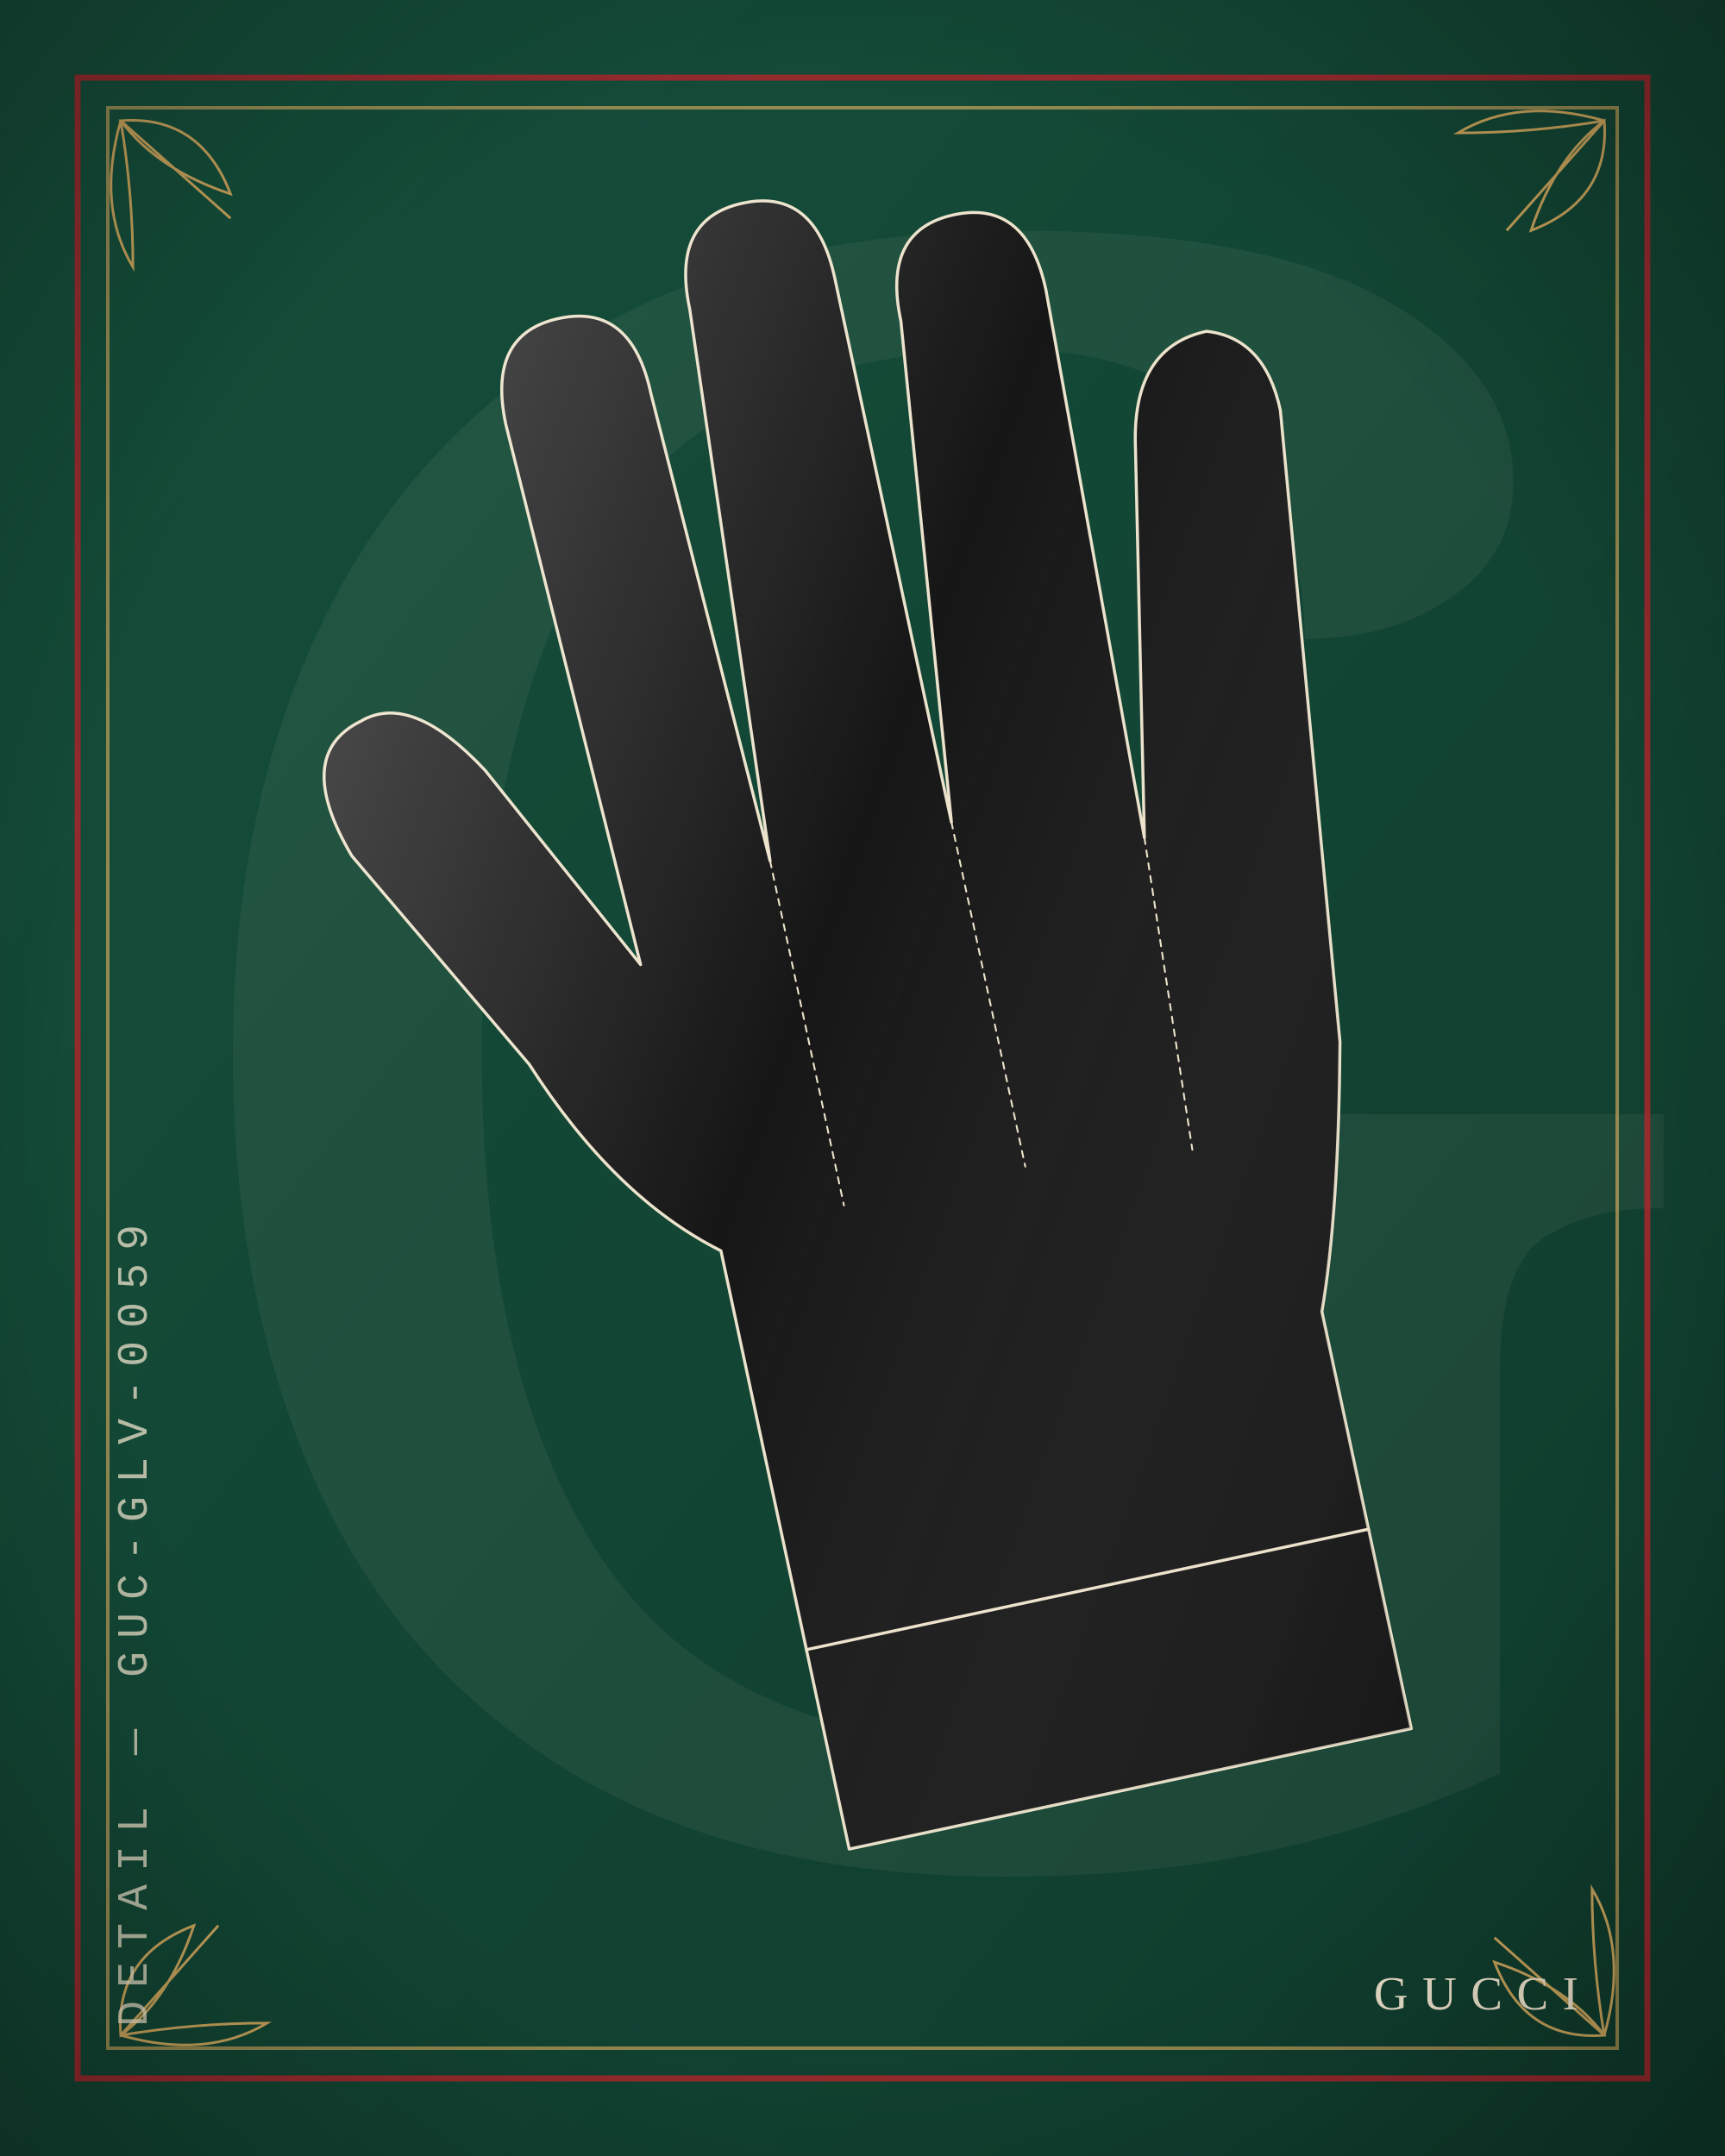
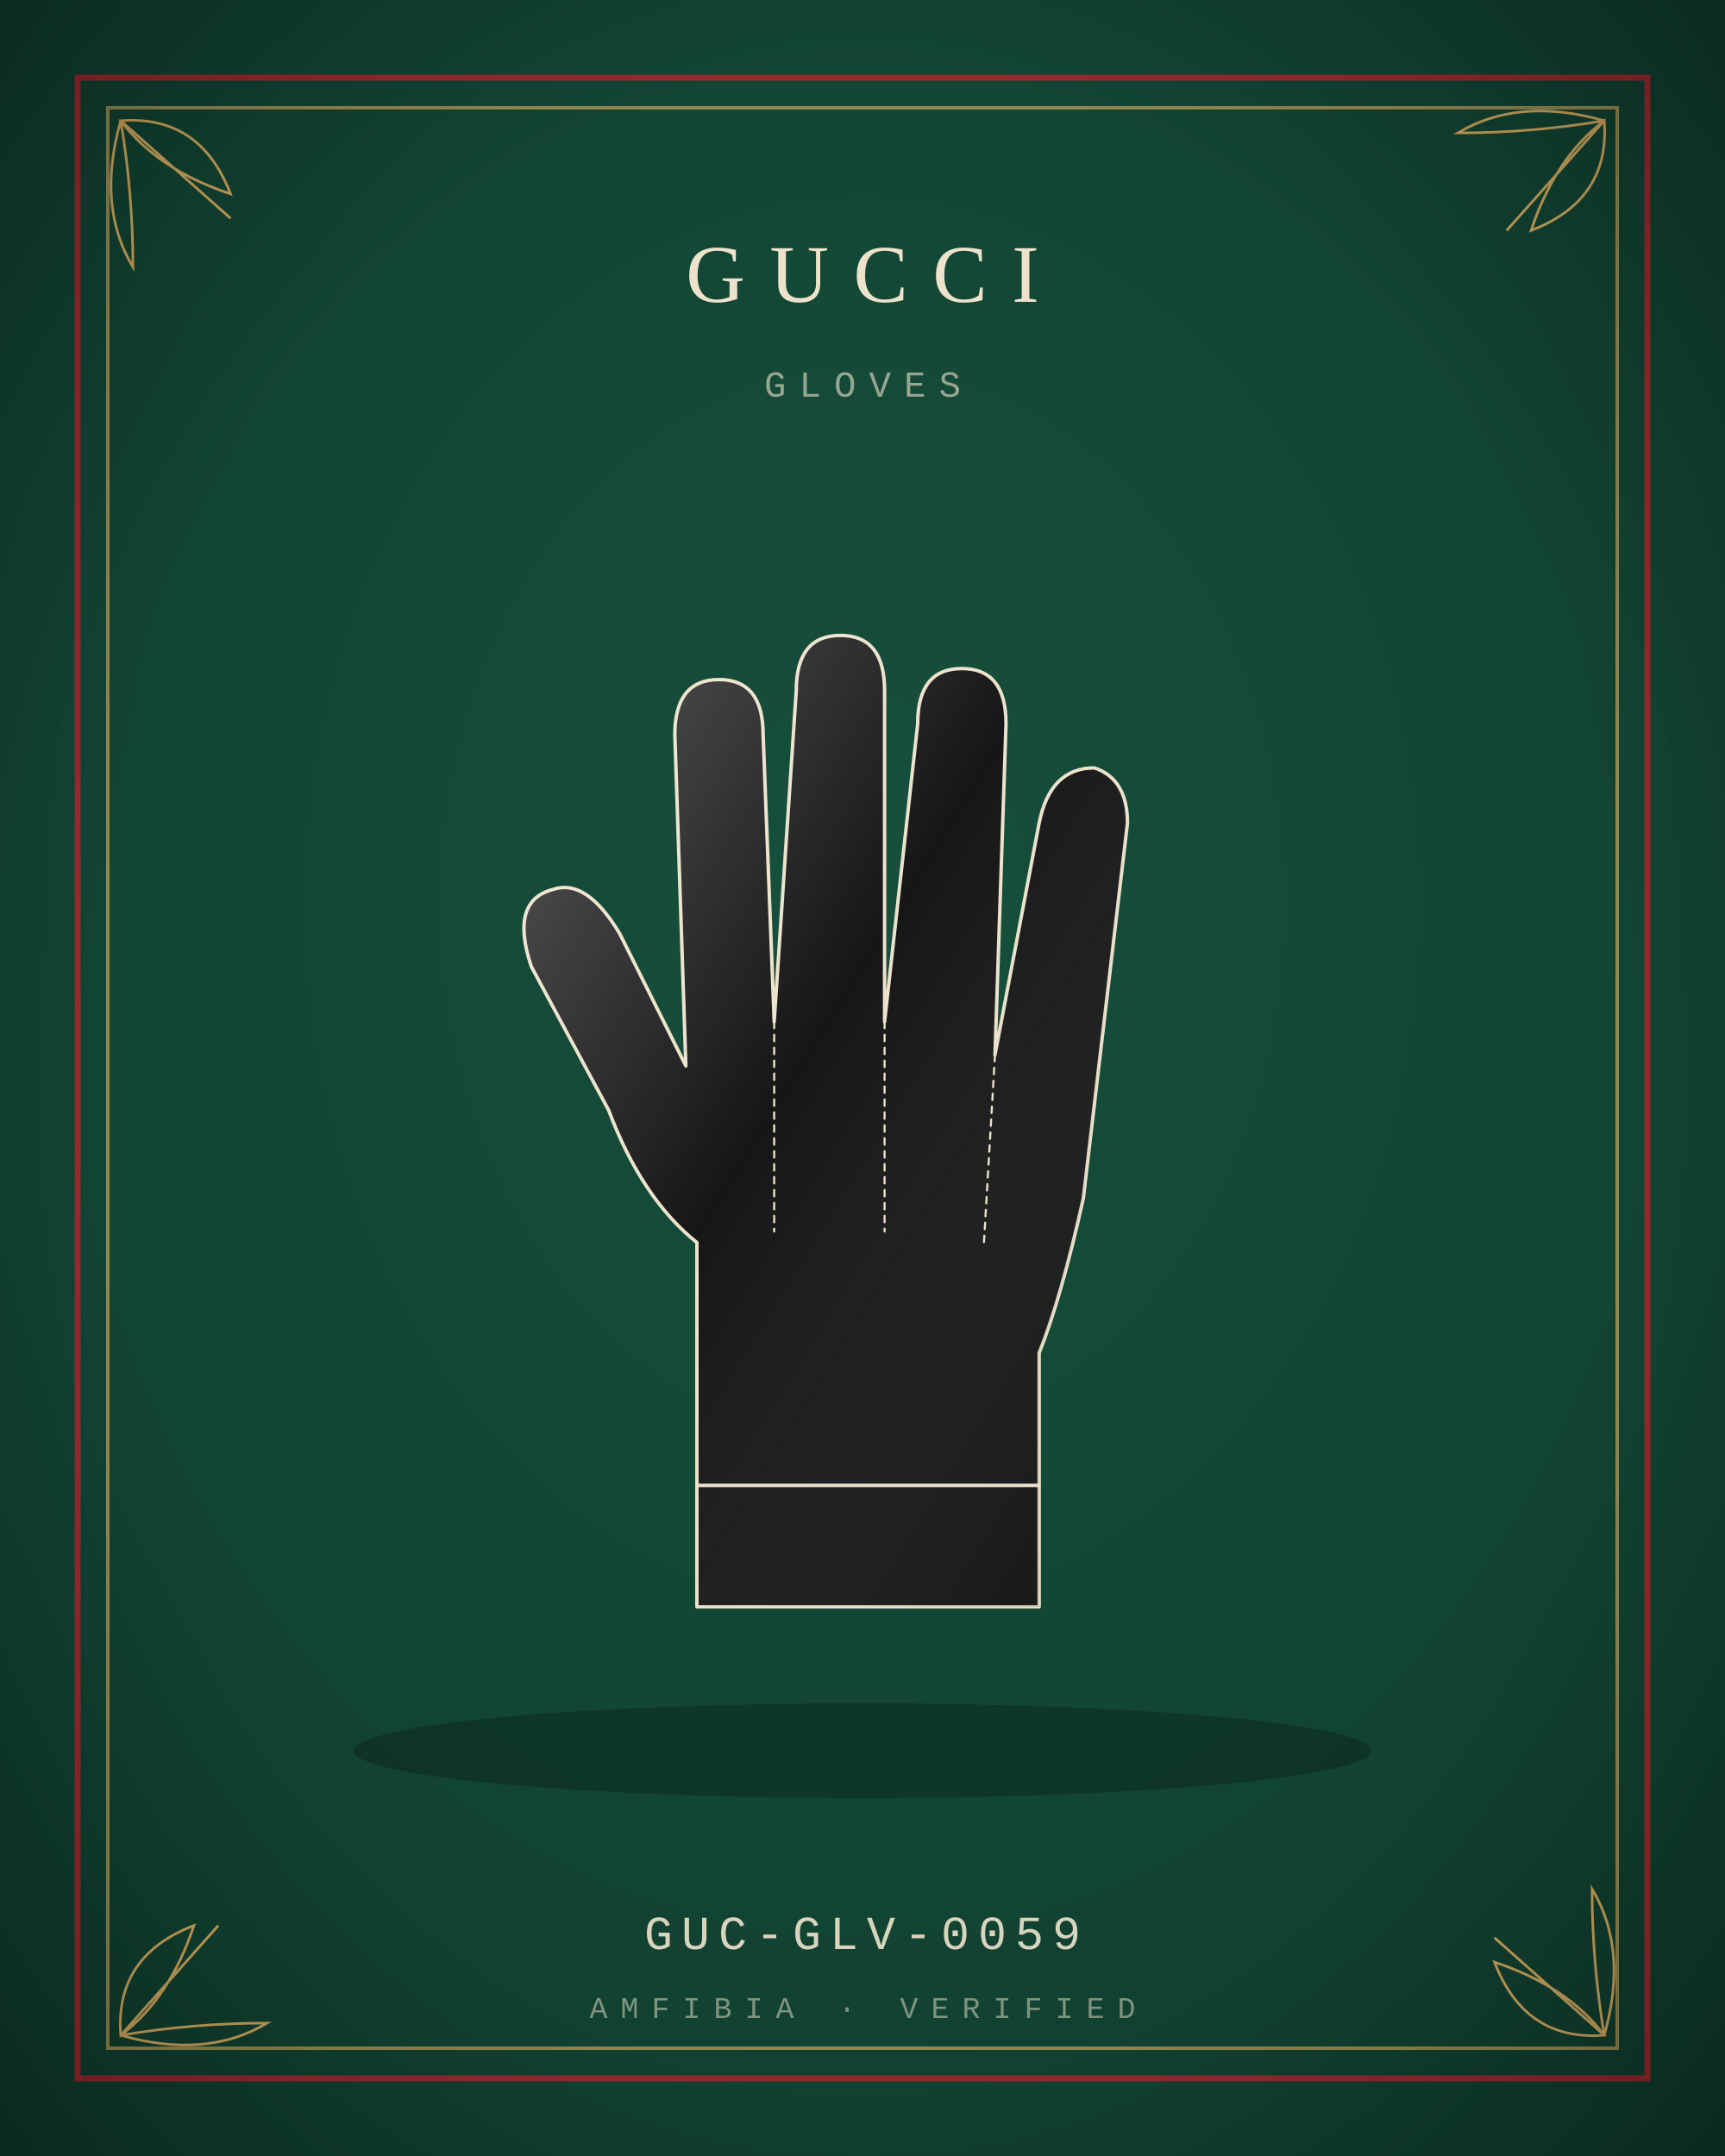
<svg xmlns="http://www.w3.org/2000/svg" viewBox="0 0 400 500" width="800" height="1000">
  <defs>
    <radialGradient id="bg" cx="50%" cy="42%" r="80%">
      <stop offset="0" stop-color="#16503C" />
      <stop offset="1" stop-color="#0F3B2C" />
    </radialGradient>
    <linearGradient id="bgd" x1="0" y1="0" x2="1" y2="1">
      <stop offset="0" stop-color="#16503C" />
      <stop offset="1" stop-color="#0F3B2C" />
    </linearGradient>
    <linearGradient id="sheen" x1="0" y1="0" x2="1" y2="1">
      <stop offset="0" stop-color="#fff" stop-opacity=".30" />
      <stop offset=".45" stop-color="#fff" stop-opacity="0" />
      <stop offset="1" stop-color="#000" stop-opacity=".22" />
    </linearGradient>
    <linearGradient id="multi" x1="0" y1="0" x2="1" y2="1">
      <stop offset="0" stop-color="#B3122E" />
      <stop offset=".35" stop-color="#C9A227" />
      <stop offset=".7" stop-color="#2F5D46" />
      <stop offset="1" stop-color="#3557A0" />
    </linearGradient>
    <radialGradient id="vig" cx="50%" cy="50%" r="75%">
      <stop offset=".6" stop-color="#000" stop-opacity="0" />
      <stop offset="1" stop-color="#000" stop-opacity=".35" />
    </radialGradient>
  </defs>
-   <rect width="400" height="500" fill="url(#bgd)" />
-   <text x="210" y="430" text-anchor="middle" font-family="Georgia, serif" font-size="520" fill="#EDE3CC" opacity="0.06">G</text>
+   <rect width="400" height="500" fill="url(#bg)" />
  <rect x="18" y="18" width="364" height="464" fill="none" stroke="#B5242C" stroke-width="1.4" opacity="0.8" />
  <rect x="25" y="25" width="350" height="450" fill="none" stroke="#C9A45C" stroke-width="0.8" opacity="0.7" />
  <path transform="translate(28 28) rotate(45) scale(1)" d="M0 0 Q12 -14 30 -6 Q14 2 0 0 Z M0 0 Q14 10 26 22 Q10 18 0 0 Z M0 0 L34 -2" fill="none" stroke="#C9A45C" stroke-width="1.2" vector-effect="non-scaling-stroke" />
  <path transform="translate(372 28) rotate(135) scale(1)" d="M0 0 Q12 -14 30 -6 Q14 2 0 0 Z M0 0 Q14 10 26 22 Q10 18 0 0 Z M0 0 L34 -2" fill="none" stroke="#C9A45C" stroke-width="1.2" vector-effect="non-scaling-stroke" />
  <path transform="translate(28 472) rotate(-45) scale(1)" d="M0 0 Q12 -14 30 -6 Q14 2 0 0 Z M0 0 Q14 10 26 22 Q10 18 0 0 Z M0 0 L34 -2" fill="none" stroke="#C9A45C" stroke-width="1.2" vector-effect="non-scaling-stroke" />
  <path transform="translate(372 472) rotate(-135) scale(1)" d="M0 0 Q12 -14 30 -6 Q14 2 0 0 Z M0 0 Q14 10 26 22 Q10 18 0 0 Z M0 0 L34 -2" fill="none" stroke="#C9A45C" stroke-width="1.2" vector-effect="non-scaling-stroke" />
-   <g transform="rotate(-12.1 200 250) translate(9 20) scale(2.15)">
-     <path d="M70 188 L70 122 Q60 114 54 98 L40 72 Q36 60 44 58 Q50 56 56 66 L68 90 L66 30 Q66 20 74 20 Q82 20 82 30 L84 82 L88 22 Q88 12 96 12 Q104 12 104 22 L104 82 L110 28 Q110 18 118 18 Q126 18 126 28 L124 88 L132 46 Q134 36 142 36 Q148 38 148 46 L140 114 Q136 132 132 142 L132 188 Z" fill="#161616" stroke="#EDE3CC" stroke-width="1.4" stroke-linejoin="round" stroke-linecap="round" vector-effect="non-scaling-stroke" />
+   <ellipse cx="200" cy="406" rx="118" ry="11" fill="#000" opacity="0.22" />
+   <g transform="translate(72 132) scale(1.28)">
+     <path d="M70 188 L70 122 Q60 114 54 98 L40 72 Q36 60 44 58 Q50 56 56 66 L68 90 L66 30 Q66 20 74 20 Q82 20 82 30 L84 82 L88 22 Q88 12 96 12 Q104 12 104 22 L104 82 L110 28 Q110 18 118 18 Q126 18 126 28 L124 88 L132 46 Q134 36 142 36 Q148 38 148 46 L140 114 Q136 132 132 142 L132 188 Z" fill="#161616" stroke="#EDE3CC" stroke-width="1.6" stroke-linejoin="round" stroke-linecap="round" vector-effect="non-scaling-stroke" />
    <path d="M70 188 L70 122 Q60 114 54 98 L40 72 Q36 60 44 58 Q50 56 56 66 L68 90 L66 30 Q66 20 74 20 Q82 20 82 30 L84 82 L88 22 Q88 12 96 12 Q104 12 104 22 L104 82 L110 28 Q110 18 118 18 Q126 18 126 28 L124 88 L132 46 Q134 36 142 36 Q148 38 148 46 L140 114 Q136 132 132 142 L132 188 Z" fill="url(#sheen)" stroke="none" />
-     <path d="M70 166 L132 166" fill="none" stroke="#EDE3CC" stroke-width="1.4" stroke-linejoin="round" stroke-linecap="round" vector-effect="non-scaling-stroke" />
-     <path d="M84 82 L84 120 M104 82 L104 120 M124 88 L122 122" fill="none" stroke="#EDE3CC" stroke-width="0.84" stroke-dasharray="3 3" stroke-linejoin="round" stroke-linecap="round" vector-effect="non-scaling-stroke" />
-   </g>
-   <g transform="translate(34 470) rotate(-90)">
-     <text x="0" y="0" text-anchor="start" font-family="'Courier New', Courier, monospace" font-size="10" letter-spacing="3" fill="#EDE3CC" opacity="0.75">DETAIL — GUC-GLV-0059</text>
+     <path d="M70 166 L132 166" fill="none" stroke="#EDE3CC" stroke-width="1.6" stroke-linejoin="round" stroke-linecap="round" vector-effect="non-scaling-stroke" />
+     <path d="M84 82 L84 120 M104 82 L104 120 M124 88 L122 122" fill="none" stroke="#EDE3CC" stroke-width="0.96" stroke-dasharray="3 3" stroke-linejoin="round" stroke-linecap="round" vector-effect="non-scaling-stroke" />
  </g>
  <g>
-     <text x="366" y="466" text-anchor="end" font-size="11" fill="#EDE3CC" font-family="Georgia, 'Times New Roman', serif" font-weight="400" letter-spacing="3.3">GUCCI</text>
+     <text x="200" y="70" text-anchor="middle" font-size="19" fill="#EDE3CC" font-family="Georgia, 'Times New Roman', serif" font-weight="400" letter-spacing="5.7">GUCCI</text>
  </g>
+   <text x="200" y="92" text-anchor="middle" font-family="'Courier New', Courier, monospace" font-size="8.5" letter-spacing="3" fill="#EDE3CC" opacity="0.6">GLOVES</text>
+   <text x="200" y="452" text-anchor="middle" font-family="'Courier New', Courier, monospace" font-size="11" letter-spacing="2" fill="#EDE3CC" opacity="0.9">GUC-GLV-0059</text>
+   <text x="200" y="468" text-anchor="middle" font-family="'Courier New', Courier, monospace" font-size="7" letter-spacing="3" fill="#EDE3CC" opacity="0.5">AMFIBIA · VERIFIED</text>
  <rect width="400" height="500" fill="url(#vig)" />
</svg>
